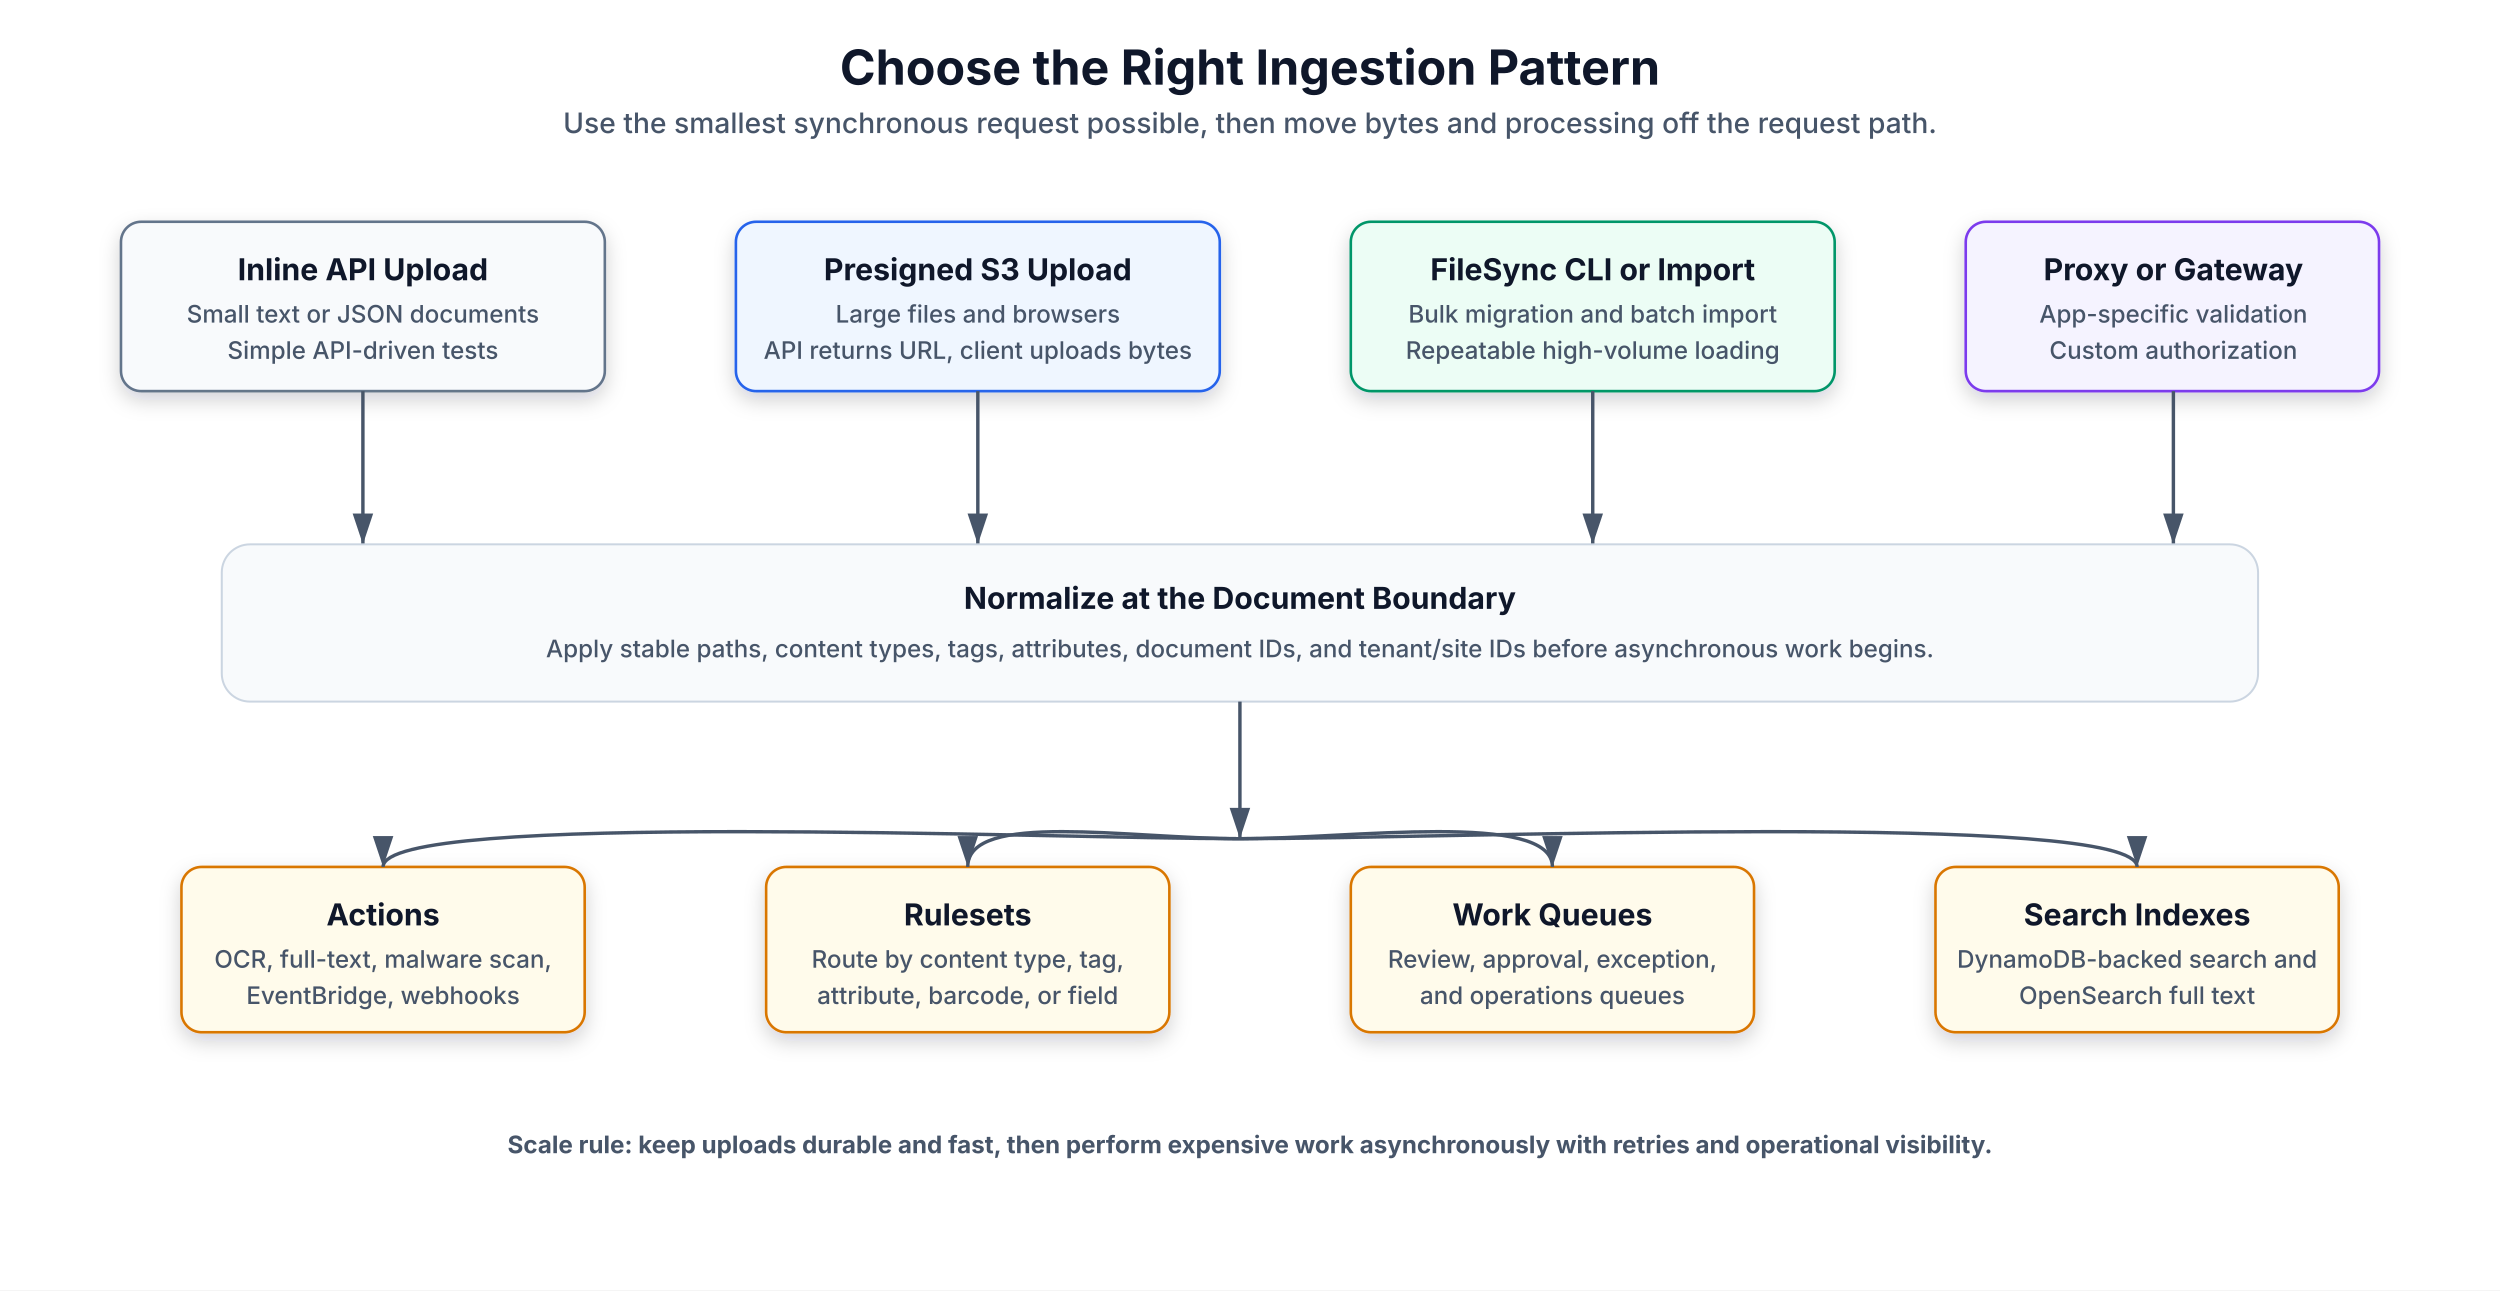
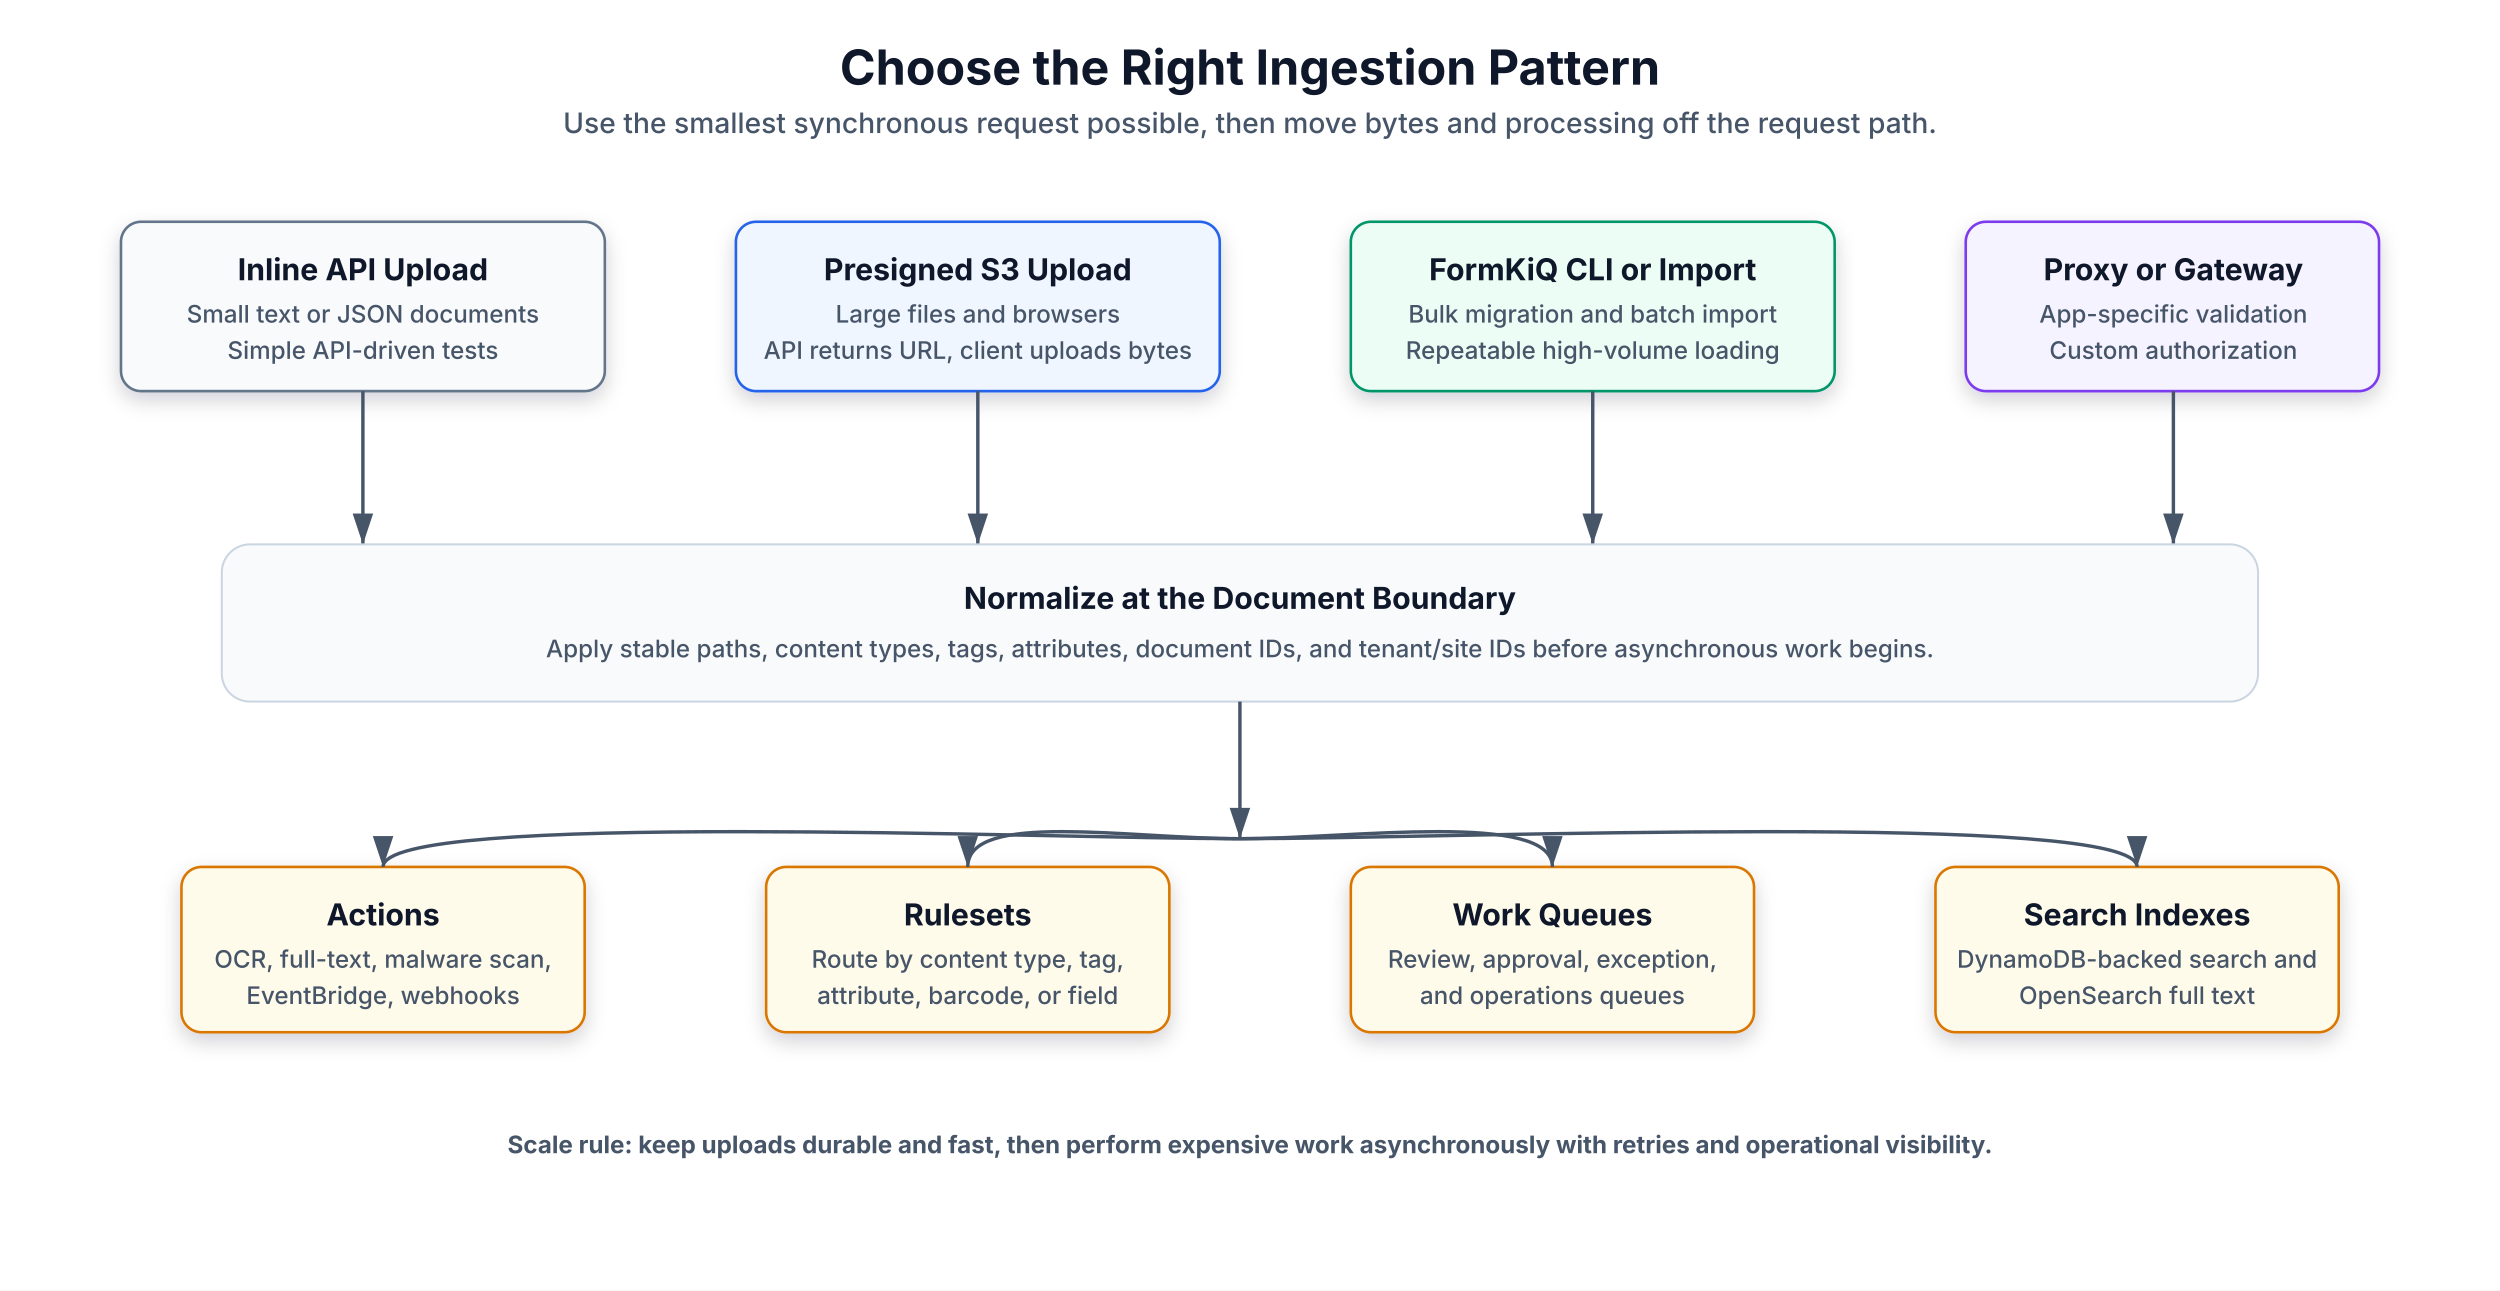
<svg xmlns="http://www.w3.org/2000/svg" width="1240" height="640" viewBox="0 0 1240 640" role="img" aria-label="FormKiQ scalable ingestion patterns">
  <defs>
    <filter id="shadow" x="-18%" y="-18%" width="136%" height="136%">
      <feDropShadow dx="0" dy="4" stdDeviation="5" flood-color="#111827" flood-opacity="0.18" />
    </filter>
    <marker id="arrow" markerWidth="12" markerHeight="12" refX="9" refY="3" orient="auto">
      <polygon points="0 0, 9 3, 0 6" fill="#475569" />
    </marker>
    <style>
      .title { font: 700 24px Inter, ui-sans-serif, system-ui, -apple-system, Segoe UI, Roboto, Arial; fill:#0f172a; }
      .subtitle { font: 500 14px Inter, ui-sans-serif, system-ui, -apple-system, Segoe UI, Roboto, Arial; fill:#475569; }
      .boxTitle { font: 700 15px Inter, ui-sans-serif, system-ui, -apple-system, Segoe UI, Roboto, Arial; fill:#0f172a; }
      .boxText { font: 500 12px Inter, ui-sans-serif, system-ui, -apple-system, Segoe UI, Roboto, Arial; fill:#475569; }
      .label { font: 700 12px Inter, ui-sans-serif, system-ui, -apple-system, Segoe UI, Roboto, Arial; fill:#475569; }
      .box { rx:10; ry:10; filter:url(#shadow); stroke-width:1.3; }
      .blue { fill:#eff6ff; stroke:#2563eb; }
      .green { fill:#ecfdf5; stroke:#059669; }
      .amber { fill:#fffbeb; stroke:#d97706; }
      .purple { fill:#f5f3ff; stroke:#7c3aed; }
      .slate { fill:#f8fafc; stroke:#64748b; }
      .line { fill:none; stroke:#475569; stroke-width:1.7; marker-end:url(#arrow); }
    </style>
  </defs>
  <rect width="1240" height="640" fill="#ffffff" />
  <text class="title" x="620" y="42" text-anchor="middle">Choose the Right Ingestion Pattern</text>
  <text class="subtitle" x="620" y="66" text-anchor="middle">Use the smallest synchronous request possible, then move bytes and processing off the request path.</text>
  <rect class="box slate" x="60" y="110" width="240" height="84" />
  <text class="boxTitle" x="180" y="139" text-anchor="middle">Inline API Upload</text>
  <text class="boxText" x="180" y="160" text-anchor="middle">Small text or JSON documents</text>
  <text class="boxText" x="180" y="178" text-anchor="middle">Simple API-driven tests</text>
  <rect class="box blue" x="365" y="110" width="240" height="84" />
  <text class="boxTitle" x="485" y="139" text-anchor="middle">Presigned S3 Upload</text>
  <text class="boxText" x="485" y="160" text-anchor="middle">Large files and browsers</text>
  <text class="boxText" x="485" y="178" text-anchor="middle">API returns URL, client uploads bytes</text>
  <rect class="box green" x="670" y="110" width="240" height="84" />
-   <text class="boxTitle" x="790" y="139" text-anchor="middle">FileSync CLI or Import</text>
+   <text class="boxTitle" x="790" y="139" text-anchor="middle">FormKiQ CLI or Import</text>
  <text class="boxText" x="790" y="160" text-anchor="middle">Bulk migration and batch import</text>
  <text class="boxText" x="790" y="178" text-anchor="middle">Repeatable high-volume loading</text>
  <rect class="box purple" x="975" y="110" width="205" height="84" />
  <text class="boxTitle" x="1078" y="139" text-anchor="middle">Proxy or Gateway</text>
  <text class="boxText" x="1078" y="160" text-anchor="middle">App-specific validation</text>
  <text class="boxText" x="1078" y="178" text-anchor="middle">Custom authorization</text>
  <path class="line" d="M 180 194 L 180 270" />
  <path class="line" d="M 485 194 L 485 270" />
  <path class="line" d="M 790 194 L 790 270" />
  <path class="line" d="M 1078 194 L 1078 270" />
  <rect x="110" y="270" width="1010" height="78" rx="14" fill="#f8fafc" stroke="#cbd5e1" />
  <text class="boxTitle" x="615" y="302" text-anchor="middle">Normalize at the Document Boundary</text>
  <text class="boxText" x="615" y="326" text-anchor="middle">Apply stable paths, content types, tags, attributes, document IDs, and tenant/site IDs before asynchronous work begins.</text>
  <path class="line" d="M 615 348 L 615 416" />
  <rect class="box amber" x="90" y="430" width="200" height="82" />
  <text class="boxTitle" x="190" y="459" text-anchor="middle">Actions</text>
  <text class="boxText" x="190" y="480" text-anchor="middle">OCR, full-text, malware scan,</text>
  <text class="boxText" x="190" y="498" text-anchor="middle">EventBridge, webhooks</text>
  <rect class="box amber" x="380" y="430" width="200" height="82" />
  <text class="boxTitle" x="480" y="459" text-anchor="middle">Rulesets</text>
  <text class="boxText" x="480" y="480" text-anchor="middle">Route by content type, tag,</text>
  <text class="boxText" x="480" y="498" text-anchor="middle">attribute, barcode, or field</text>
  <rect class="box amber" x="670" y="430" width="200" height="82" />
  <text class="boxTitle" x="770" y="459" text-anchor="middle">Work Queues</text>
  <text class="boxText" x="770" y="480" text-anchor="middle">Review, approval, exception,</text>
  <text class="boxText" x="770" y="498" text-anchor="middle">and operations queues</text>
  <rect class="box amber" x="960" y="430" width="200" height="82" />
  <text class="boxTitle" x="1060" y="459" text-anchor="middle">Search Indexes</text>
  <text class="boxText" x="1060" y="480" text-anchor="middle">DynamoDB-backed search and</text>
  <text class="boxText" x="1060" y="498" text-anchor="middle">OpenSearch full text</text>
  <path class="line" d="M 615 416 C 520 416, 190 402, 190 430" />
  <path class="line" d="M 615 416 C 560 416, 480 402, 480 430" />
  <path class="line" d="M 615 416 C 670 416, 770 402, 770 430" />
  <path class="line" d="M 615 416 C 720 416, 1060 402, 1060 430" />
  <text class="label" x="620" y="572" text-anchor="middle">Scale rule: keep uploads durable and fast, then perform expensive work asynchronously with retries and operational visibility.</text>
</svg>
